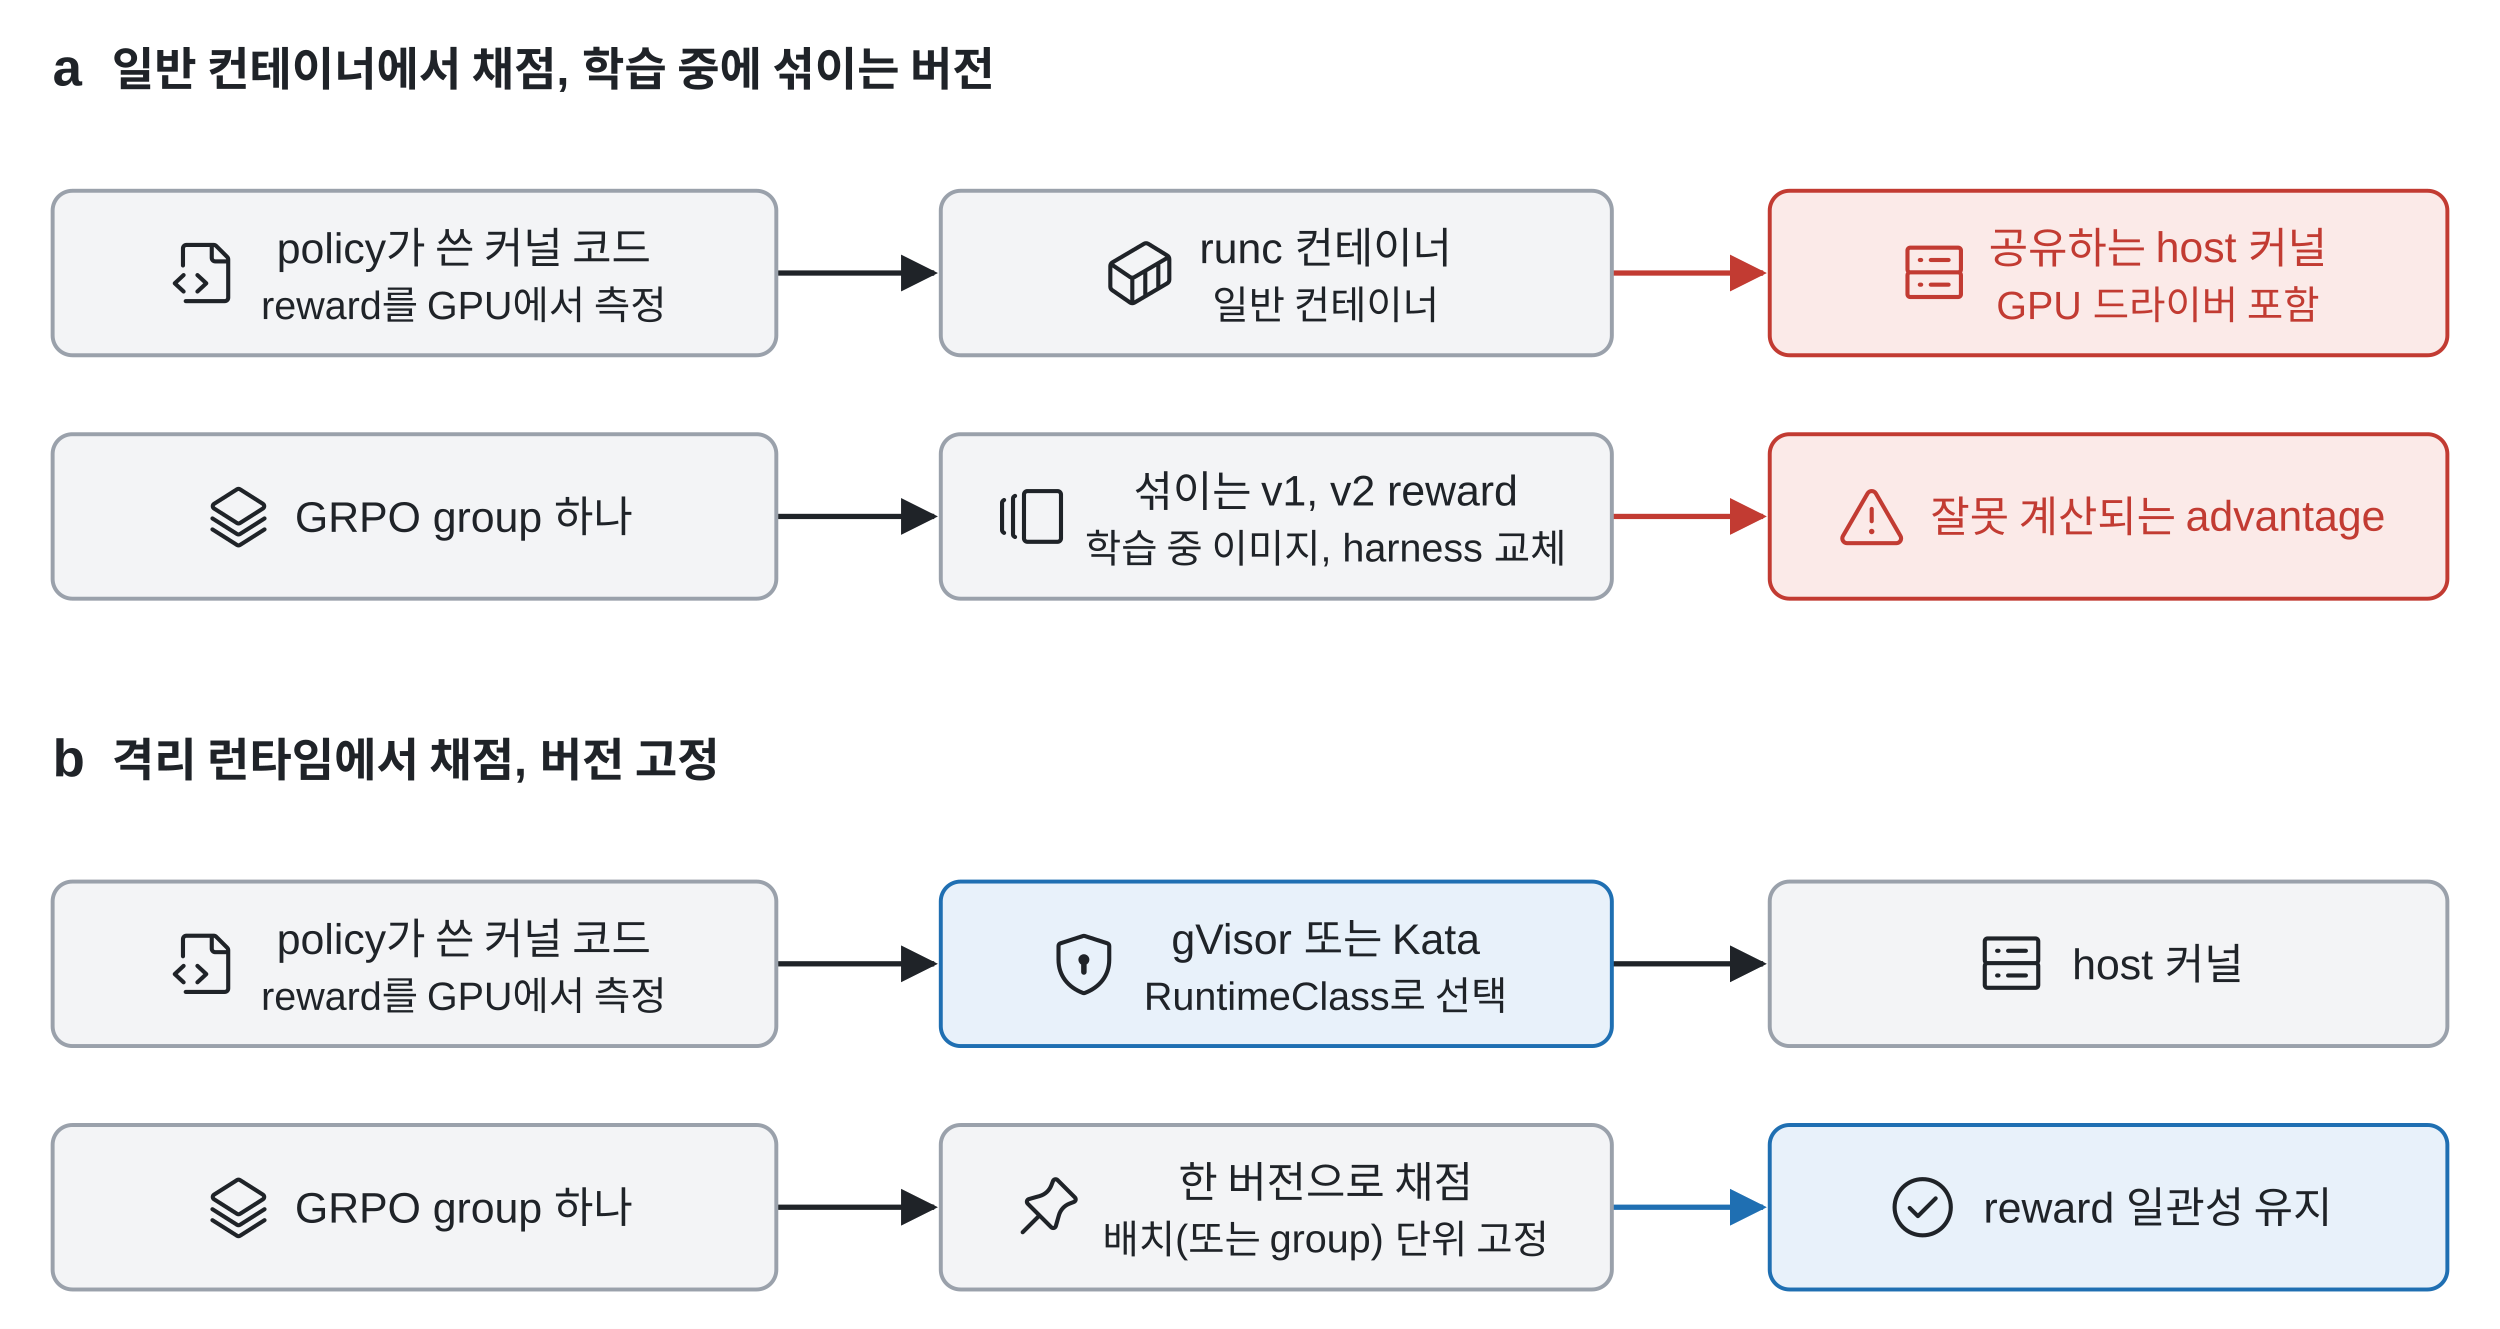
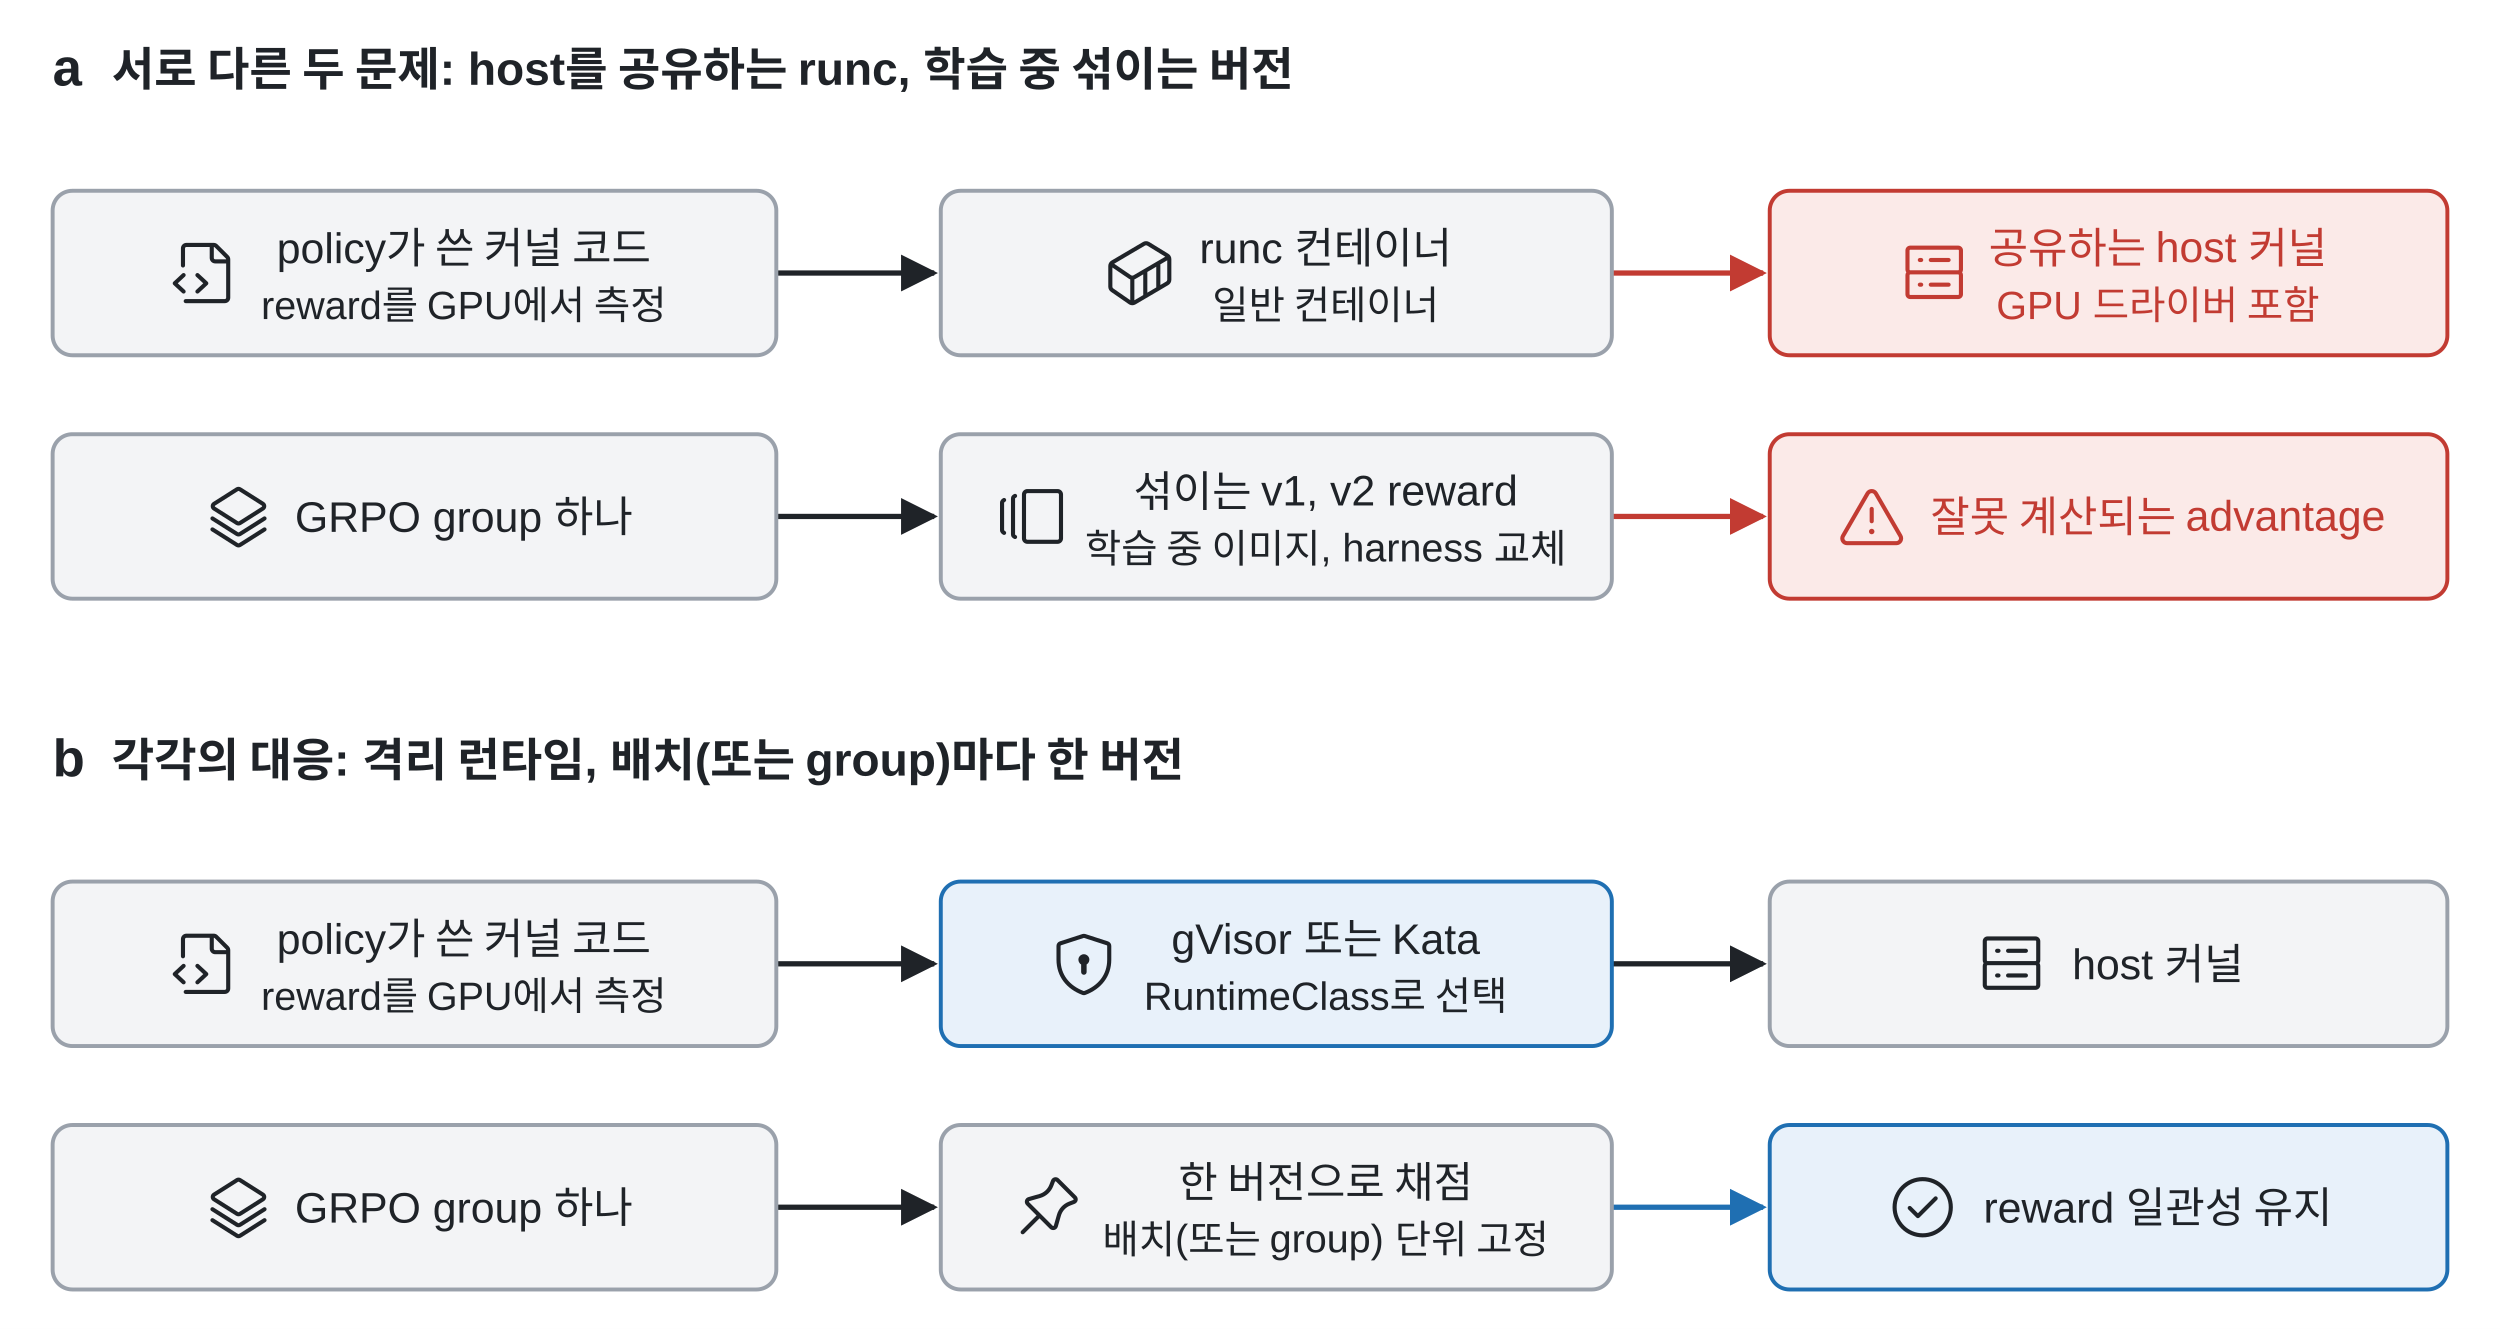
<svg xmlns="http://www.w3.org/2000/svg" width="760px" height="404px" viewBox="0 0 760 404" font-family="Pretendard, 'Apple SD Gothic Neo', 'Noto Sans KR', 'Malgun Gothic', Arial, sans-serif">
  <defs>
    <marker id="head-ink" viewBox="0 0 10 10" refX="9" refY="5" markerWidth="7" markerHeight="7" orient="auto-start-reverse">
      <path d="M0,0 L10,5 L0,10 z" fill="#1F2328" />
    </marker>
    <marker id="head-red" viewBox="0 0 10 10" refX="9" refY="5" markerWidth="7" markerHeight="7" orient="auto-start-reverse">
      <path d="M0,0 L10,5 L0,10 z" fill="#C23B32" />
    </marker>
    <marker id="head-accent" viewBox="0 0 10 10" refX="9" refY="5" markerWidth="7" markerHeight="7" orient="auto-start-reverse">
      <path d="M0,0 L10,5 L0,10 z" fill="#1F6FB2" />
    </marker>
    <marker id="head-muted" viewBox="0 0 10 10" refX="9" refY="5" markerWidth="7" markerHeight="7" orient="auto-start-reverse">
      <path d="M0,0 L10,5 L0,10 z" fill="#9AA1AB" />
    </marker>
  </defs>
  <rect width="100%" height="100%" fill="#FFFFFF" />
  <text x="16" y="26" font-size="16" font-weight="600" fill="#1F2328" text-anchor="start">a</text>
-   <text x="34" y="26" font-size="14" font-weight="600" fill="#1F2328" text-anchor="start">일반 컨테이너에서 채점, 학습 중에 섞이는 버전</text>
+   <text x="34" y="26" font-size="14" font-weight="600" fill="#1F2328" text-anchor="start">서로 다른 두 문제: host를 공유하는 runc, 학습 중 섞이는 버전</text>
  <path d="M236,83 L284,83" fill="none" stroke="#1F2328" stroke-width="1.6" marker-end="url(#head-ink)" />
  <path d="M490,83 L536,83" fill="none" stroke="#C23B32" stroke-width="1.6" marker-end="url(#head-red)" />
  <path d="M236,157 L284,157" fill="none" stroke="#1F2328" stroke-width="1.6" marker-end="url(#head-ink)" />
  <path d="M490,157 L536,157" fill="none" stroke="#C23B32" stroke-width="1.6" marker-end="url(#head-red)" />
  <g id="n:code-a">
    <rect x="16" y="58" width="220" height="50" rx="6" fill="#F3F4F6" stroke="#9AA1AB" stroke-width="1.2" />
  </g>
  <g transform="translate(52.5,73.0) scale(0.8333333)" fill="#1F2328">
    <path d="M3 3a2 2 0 0 1 2-2h9.982a2 2 0 0 1 1.414.586l4.018 4.018A2 2 0 0 1 21 7.018V21a2 2 0 0 1-2 2H4.75a.75.75 0 0 1 0-1.5H19a.5.5 0 0 0 .5-.5V8.5h-4a2 2 0 0 1-2-2v-4H5a.5.5 0 0 0-.5.5v6.25a.75.75 0 0 1-1.5 0Zm12-.5v4a.5.5 0 0 0 .5.5h4a.5.5 0 0 0-.146-.336l-4.018-4.018A.5.5 0 0 0 15 2.5" />
    <path d="M4.53 12.24a.75.75 0 0 1-.039 1.06l-2.639 2.45 2.64 2.45a.75.75 0 1 1-1.022 1.1l-3.23-3a.75.75 0 0 1 0-1.1l3.23-3a.75.75 0 0 1 1.06.04m3.979 1.06a.75.75 0 1 1 1.02-1.1l3.231 3a.75.75 0 0 1 0 1.1l-3.23 3a.75.75 0 1 1-1.021-1.1l2.639-2.45-2.64-2.45Z" />
  </g>
  <text x="141.0" y="80.0" font-size="13" fill="#1F2328" text-anchor="middle">policy가 쓴 커널 코드</text>
  <text x="141.0" y="97.0" font-size="12" fill="#1F2328" text-anchor="middle">reward를 GPU에서 측정</text>
  <g id="n:group-a">
    <rect x="16" y="132" width="220" height="50" rx="6" fill="#F3F4F6" stroke="#9AA1AB" stroke-width="1.2" />
  </g>
  <g transform="translate(62.5,147.0) scale(0.8333333)" fill="#1F2328">
    <path d="M11.063 1.456a1.75 1.75 0 0 1 1.874 0l8.383 5.316a1.75 1.75 0 0 1 0 2.956l-8.383 5.316a1.75 1.75 0 0 1-1.874 0L2.68 9.728a1.75 1.75 0 0 1 0-2.956Zm1.071 1.267a.25.25 0 0 0-.268 0L3.483 8.039a.25.25 0 0 0 0 .422l8.383 5.316a.25.25 0 0 0 .268 0l8.383-5.316a.25.25 0 0 0 0-.422Z" />
    <path d="M1.867 12.324a.75.75 0 0 1 1.035-.232l8.964 5.685a.25.25 0 0 0 .268 0l8.964-5.685a.75.75 0 0 1 .804 1.267l-8.965 5.685a1.75 1.75 0 0 1-1.874 0l-8.965-5.685a.75.75 0 0 1-.231-1.035" />
    <path d="M1.867 16.324a.75.75 0 0 1 1.035-.232l8.964 5.685a.25.25 0 0 0 .268 0l8.964-5.685a.75.75 0 0 1 .804 1.267l-8.965 5.685a1.75 1.75 0 0 1-1.874 0l-8.965-5.685a.75.75 0 0 1-.231-1.035" />
  </g>
  <text x="141.0" y="161.68" font-size="13" fill="#1F2328" text-anchor="middle">GRPO group 하나</text>
  <g id="n:runc">
    <rect x="286" y="58" width="204" height="50" rx="6" fill="#F3F4F6" stroke="#9AA1AB" stroke-width="1.2" />
  </g>
  <g transform="translate(336.5,73.0) scale(0.8333333)" fill="#1F2328">
    <path d="M13.152.682a2.25 2.25 0 0 1 2.269 0l.007.004 6.957 4.276a2.28 2.28 0 0 1 1.126 1.964v7.516c0 .81-.432 1.56-1.133 1.968l-.002.001-11.964 7.037-.004.003c-.706.41-1.578.41-2.284 0l-.026-.015-6.503-4.502a2.27 2.27 0 0 1-1.096-1.943V9.438c0-.392.1-.77.284-1.1l.003-.006.014-.026c.197-.342.48-.627.82-.827h.002L13.152.681Zm.757 1.295h-.001L2.648 8.616l6.248 4.247a.78.78 0 0 0 .758-.01h.001l11.633-6.804-6.629-4.074a.75.75 0 0 0-.75.003ZM8.517 14.33a2.3 2.3 0 0 1-.393-.18l-.023-.014-6.102-4.147v7.003c0 .275.145.528.379.664l.025.014 6.114 4.232zM18 9.709l-3.25 1.9v7.548L18 17.245Zm-7.59 4.438-.002.002a2.3 2.3 0 0 1-.391.18v7.612l3.233-1.902v-7.552Zm9.09-5.316v7.532l2.124-1.25a.78.78 0 0 0 .387-.671V7.363Z" />
  </g>
  <text x="403.0" y="80.0" font-size="13" fill="#1F2328" text-anchor="middle">runc 컨테이너</text>
  <text x="403.0" y="97.0" font-size="12" fill="#1F2328" text-anchor="middle">일반 컨테이너</text>
  <g id="n:kernel-a">
    <rect x="538" y="58" width="206" height="50" rx="6" fill="#FBEAE8" stroke="#C23B32" stroke-width="1.2" />
  </g>
  <g transform="translate(578.0,73.0) scale(0.8333333)" fill="#C23B32">
    <path d="M10.75 6.5a.75.75 0 0 0 0 1.5h6.5a.75.75 0 0 0 0-1.5zM6 7.25a.75.75 0 0 1 .75-.75h.5a.75.75 0 0 1 0 1.5h-.5A.75.75 0 0 1 6 7.25m4 9a.75.75 0 0 1 .75-.75h6.5a.75.75 0 0 1 0 1.5h-6.5a.75.75 0 0 1-.75-.75m-3.25-.75a.75.75 0 0 0 0 1.5h.5a.75.75 0 0 0 0-1.5z" />
    <path d="M3.25 2h17.5c.966 0 1.75.784 1.75 1.75v7c0 .372-.116.716-.314 1 .198.284.314.628.314 1v7a1.75 1.75 0 0 1-1.75 1.75H3.25a1.75 1.75 0 0 1-1.75-1.75v-7c0-.358.109-.707.314-1a1.74 1.74 0 0 1-.314-1v-7C1.5 2.784 2.284 2 3.25 2m0 10.5a.25.25 0 0 0-.25.25v7c0 .138.112.25.25.25h17.5a.25.25 0 0 0 .25-.25v-7a.25.25 0 0 0-.25-.25Zm0-1.5h17.5a.25.25 0 0 0 .25-.25v-7a.25.25 0 0 0-.25-.25H3.25a.25.25 0 0 0-.25.25v7c0 .138.112.25.25.25" />
  </g>
  <text x="656.0" y="80.0" font-size="13" fill="#C23B32" text-anchor="middle">공유하는 host 커널</text>
  <text x="656.0" y="97.0" font-size="12" fill="#C23B32" text-anchor="middle">GPU 드라이버 포함</text>
  <g id="n:mix">
    <rect x="286" y="132" width="204" height="50" rx="6" fill="#F3F4F6" stroke="#9AA1AB" stroke-width="1.2" />
  </g>
  <g transform="translate(304.0,147.0) scale(0.8333333)" fill="#1F2328">
    <path d="M10 22a2 2 0 0 1-2-2V4a2 2 0 0 1 2-2h11a2 2 0 0 1 2 2v16a2 2 0 0 1-2 2Zm-.5-2a.5.5 0 0 0 .5.5h11a.5.5 0 0 0 .5-.5V4a.5.5 0 0 0-.5-.5H10a.5.5 0 0 0-.5.5ZM6.17 4.165a.75.75 0 0 1-.335 1.006c-.228.114-.295.177-.315.201a.04.04 0 0 0-.008.016.4.4 0 0 0-.012.112v13c0 .07.008.102.012.112a.03.03 0 0 0 .008.016c.02.024.087.087.315.201a.749.749 0 1 1-.67 1.342c-.272-.136-.58-.315-.81-.598C4.1 19.259 4 18.893 4 18.5v-13c0-.393.1-.759.355-1.073.23-.283.538-.462.81-.598a.75.75 0 0 1 1.006.336ZM2.15 5.624a.75.75 0 0 1-.274 1.025q-.225.132-.32.245C1.5 6.96 1.5 6.99 1.5 7v10c0 .01 0 .04.056.106q.095.113.32.245a.75.75 0 0 1-.752 1.298C.73 18.421 0 17.907 0 17V7c0-.907.73-1.42 1.124-1.65a.75.75 0 0 1 1.025.274Z" />
  </g>
  <text x="403.0" y="154.0" font-size="13" fill="#1F2328" text-anchor="middle">섞이는 v1, v2 reward</text>
  <text x="403.0" y="171.0" font-size="12" fill="#1F2328" text-anchor="middle">학습 중 이미지, harness 교체</text>
  <g id="n:bad">
    <rect x="538" y="132" width="206" height="50" rx="6" fill="#FBEAE8" stroke="#C23B32" stroke-width="1.2" />
  </g>
  <g transform="translate(559.0,147.0) scale(0.8333333)" fill="#C23B32">
    <path d="M13 17.5a1 1 0 1 1-2 0 1 1 0 0 1 2 0m-.25-8.25a.75.75 0 0 0-1.5 0v4.5a.75.75 0 0 0 1.5 0z" />
    <path d="M9.836 3.244c.963-1.665 3.365-1.665 4.328 0l8.967 15.504c.963 1.667-.24 3.752-2.165 3.752H3.034c-1.926 0-3.128-2.085-2.165-3.752Zm3.03.751a1.002 1.002 0 0 0-1.732 0L2.168 19.499A1.002 1.002 0 0 0 3.034 21h17.932a1.002 1.002 0 0 0 .866-1.5L12.866 3.994Z" />
  </g>
  <text x="656.0" y="161.68" font-size="13" fill="#C23B32" text-anchor="middle">잘못 계산되는 advantage</text>
  <text x="16" y="236" font-size="16" font-weight="600" fill="#1F2328" text-anchor="start">b</text>
-   <text x="34" y="236" font-size="14" font-weight="600" fill="#1F2328" text-anchor="start">격리 런타임에서 채점, 버전 고정</text>
+   <text x="34" y="236" font-size="14" font-weight="600" fill="#1F2328" text-anchor="start">각각의 대응: 격리 런타임, 배치(또는 group)마다 한 버전</text>
  <path d="M236,293 L284,293" fill="none" stroke="#1F2328" stroke-width="1.6" marker-end="url(#head-ink)" />
  <path d="M490,293 L536,293" fill="none" stroke="#1F2328" stroke-width="1.6" marker-end="url(#head-ink)" />
  <path d="M236,367 L284,367" fill="none" stroke="#1F2328" stroke-width="1.6" marker-end="url(#head-ink)" />
  <path d="M490,367 L536,367" fill="none" stroke="#1F6FB2" stroke-width="1.6" marker-end="url(#head-accent)" />
  <g id="n:code-b">
    <rect x="16" y="268" width="220" height="50" rx="6" fill="#F3F4F6" stroke="#9AA1AB" stroke-width="1.2" />
  </g>
  <g transform="translate(52.5,283.0) scale(0.8333333)" fill="#1F2328">
    <path d="M3 3a2 2 0 0 1 2-2h9.982a2 2 0 0 1 1.414.586l4.018 4.018A2 2 0 0 1 21 7.018V21a2 2 0 0 1-2 2H4.75a.75.75 0 0 1 0-1.5H19a.5.5 0 0 0 .5-.5V8.5h-4a2 2 0 0 1-2-2v-4H5a.5.5 0 0 0-.5.5v6.25a.75.75 0 0 1-1.5 0Zm12-.5v4a.5.5 0 0 0 .5.5h4a.5.5 0 0 0-.146-.336l-4.018-4.018A.5.5 0 0 0 15 2.5" />
    <path d="M4.53 12.24a.75.75 0 0 1-.039 1.06l-2.639 2.45 2.64 2.45a.75.75 0 1 1-1.022 1.1l-3.23-3a.75.75 0 0 1 0-1.1l3.23-3a.75.75 0 0 1 1.06.04m3.979 1.06a.75.75 0 1 1 1.02-1.1l3.231 3a.75.75 0 0 1 0 1.1l-3.23 3a.75.75 0 1 1-1.021-1.1l2.639-2.45-2.64-2.45Z" />
  </g>
  <text x="141.0" y="290.0" font-size="13" fill="#1F2328" text-anchor="middle">policy가 쓴 커널 코드</text>
  <text x="141.0" y="307.0" font-size="12" fill="#1F2328" text-anchor="middle">reward를 GPU에서 측정</text>
  <g id="n:group-b">
    <rect x="16" y="342" width="220" height="50" rx="6" fill="#F3F4F6" stroke="#9AA1AB" stroke-width="1.2" />
  </g>
  <g transform="translate(62.5,357.0) scale(0.8333333)" fill="#1F2328">
    <path d="M11.063 1.456a1.75 1.75 0 0 1 1.874 0l8.383 5.316a1.75 1.75 0 0 1 0 2.956l-8.383 5.316a1.75 1.75 0 0 1-1.874 0L2.68 9.728a1.75 1.75 0 0 1 0-2.956Zm1.071 1.267a.25.25 0 0 0-.268 0L3.483 8.039a.25.25 0 0 0 0 .422l8.383 5.316a.25.25 0 0 0 .268 0l8.383-5.316a.25.25 0 0 0 0-.422Z" />
    <path d="M1.867 12.324a.75.75 0 0 1 1.035-.232l8.964 5.685a.25.25 0 0 0 .268 0l8.964-5.685a.75.75 0 0 1 .804 1.267l-8.965 5.685a1.75 1.75 0 0 1-1.874 0l-8.965-5.685a.75.75 0 0 1-.231-1.035" />
    <path d="M1.867 16.324a.75.75 0 0 1 1.035-.232l8.964 5.685a.25.25 0 0 0 .268 0l8.964-5.685a.75.75 0 0 1 .804 1.267l-8.965 5.685a1.75 1.75 0 0 1-1.874 0l-8.965-5.685a.75.75 0 0 1-.231-1.035" />
  </g>
  <text x="141.0" y="371.68" font-size="13" fill="#1F2328" text-anchor="middle">GRPO group 하나</text>
  <g id="n:iso">
    <rect x="286" y="268" width="204" height="50" rx="6" fill="#E8F1FA" stroke="#1F6FB2" stroke-width="1.2" />
  </g>
  <g transform="translate(319.5,283.0) scale(0.8333333)" fill="#1F2328">
    <path d="M11.46 1.137a1.75 1.75 0 0 1 1.08 0l8.25 2.675A1.75 1.75 0 0 1 22 5.476V10.5c0 6.19-3.77 10.705-9.401 12.83a1.7 1.7 0 0 1-1.198 0C5.771 21.204 2 16.69 2 10.5V5.476c0-.76.49-1.43 1.21-1.664Zm.617 1.426a.25.25 0 0 0-.154 0L3.673 5.24a.25.25 0 0 0-.173.237V10.5c0 5.461 3.28 9.483 8.43 11.426a.2.2 0 0 0 .14 0c5.15-1.943 8.43-5.965 8.43-11.426V5.476a.25.25 0 0 0-.173-.237ZM13 12.232V15a1 1 0 0 1-2 0v-2.768a2 2 0 1 1 2 0" />
  </g>
  <text x="403.0" y="290.0" font-size="13" fill="#1F2328" text-anchor="middle">gVisor 또는 Kata</text>
  <text x="403.0" y="307.0" font-size="12" fill="#1F2328" text-anchor="middle">RuntimeClass로 선택</text>
  <g id="n:kernel-b">
    <rect x="538" y="268" width="206" height="50" rx="6" fill="#F3F4F6" stroke="#9AA1AB" stroke-width="1.2" />
  </g>
  <g transform="translate(601.5,283.0) scale(0.8333333)" fill="#1F2328">
    <path d="M10.75 6.5a.75.75 0 0 0 0 1.5h6.5a.75.75 0 0 0 0-1.5zM6 7.25a.75.75 0 0 1 .75-.75h.5a.75.75 0 0 1 0 1.5h-.5A.75.75 0 0 1 6 7.25m4 9a.75.75 0 0 1 .75-.75h6.5a.75.75 0 0 1 0 1.5h-6.5a.75.75 0 0 1-.75-.75m-3.25-.75a.75.75 0 0 0 0 1.5h.5a.75.75 0 0 0 0-1.5z" />
    <path d="M3.25 2h17.5c.966 0 1.75.784 1.75 1.75v7c0 .372-.116.716-.314 1 .198.284.314.628.314 1v7a1.75 1.75 0 0 1-1.75 1.75H3.25a1.75 1.75 0 0 1-1.75-1.75v-7c0-.358.109-.707.314-1a1.74 1.74 0 0 1-.314-1v-7C1.5 2.784 2.284 2 3.25 2m0 10.5a.25.25 0 0 0-.25.25v7c0 .138.112.25.25.25h17.5a.25.25 0 0 0 .25-.25v-7a.25.25 0 0 0-.25-.25Zm0-1.5h17.5a.25.25 0 0 0 .25-.25v-7a.25.25 0 0 0-.25-.25H3.25a.25.25 0 0 0-.25.25v7c0 .138.112.25.25.25" />
  </g>
  <text x="656.0" y="297.68" font-size="13" fill="#1F2328" text-anchor="middle">host 커널</text>
  <g id="n:pin">
    <rect x="286" y="342" width="204" height="50" rx="6" fill="#F3F4F6" stroke="#9AA1AB" stroke-width="1.2" />
  </g>
  <g transform="translate(308.5,357.0) scale(0.8333333)" fill="#1F2328">
    <path d="m16.114 1.553 6.333 6.333a1.75 1.75 0 0 1-.603 2.869l-1.63.633a5.67 5.67 0 0 0-3.395 3.725l-1.131 3.959a1.75 1.75 0 0 1-2.92.757L9 16.061l-5.595 5.594a.749.749 0 1 1-1.06-1.06L7.939 15l-3.768-3.768a1.75 1.75 0 0 1 .757-2.92l3.959-1.131a5.67 5.67 0 0 0 3.725-3.395l.633-1.63a1.75 1.75 0 0 1 2.869-.603M5.232 10.171l8.597 8.597a.25.25 0 0 0 .417-.108l1.131-3.959A7.17 7.17 0 0 1 19.67 9.99l1.63-.634a.25.25 0 0 0 .086-.409l-6.333-6.333a.25.25 0 0 0-.409.086l-.634 1.63a7.17 7.17 0 0 1-4.711 4.293L5.34 9.754a.25.25 0 0 0-.108.417" />
  </g>
  <text x="403.0" y="364.0" font-size="13" fill="#1F2328" text-anchor="middle">한 버전으로 채점</text>
  <text x="403.0" y="381.0" font-size="12" fill="#1F2328" text-anchor="middle">배치(또는 group) 단위 고정</text>
  <g id="n:good">
    <rect x="538" y="342" width="206" height="50" rx="6" fill="#E8F1FA" stroke="#1F6FB2" stroke-width="1.2" />
  </g>
  <g transform="translate(574.5,357.0) scale(0.8333333)" fill="#1F2328">
    <path d="M17.28 9.28a.75.75 0 0 0-1.06-1.06l-5.97 5.97-2.47-2.47a.75.75 0 0 0-1.06 1.06l3 3a.75.75 0 0 0 1.06 0z" />
    <path d="M12 1c6.075 0 11 4.925 11 11s-4.925 11-11 11S1 18.075 1 12 5.925 1 12 1M2.5 12a9.5 9.5 0 0 0 9.5 9.5 9.5 9.5 0 0 0 9.5-9.5A9.5 9.5 0 0 0 12 2.5 9.5 9.5 0 0 0 2.5 12" />
  </g>
  <text x="656.0" y="371.68" font-size="13" fill="#1F2328" text-anchor="middle">reward 일관성 유지</text>
</svg>
